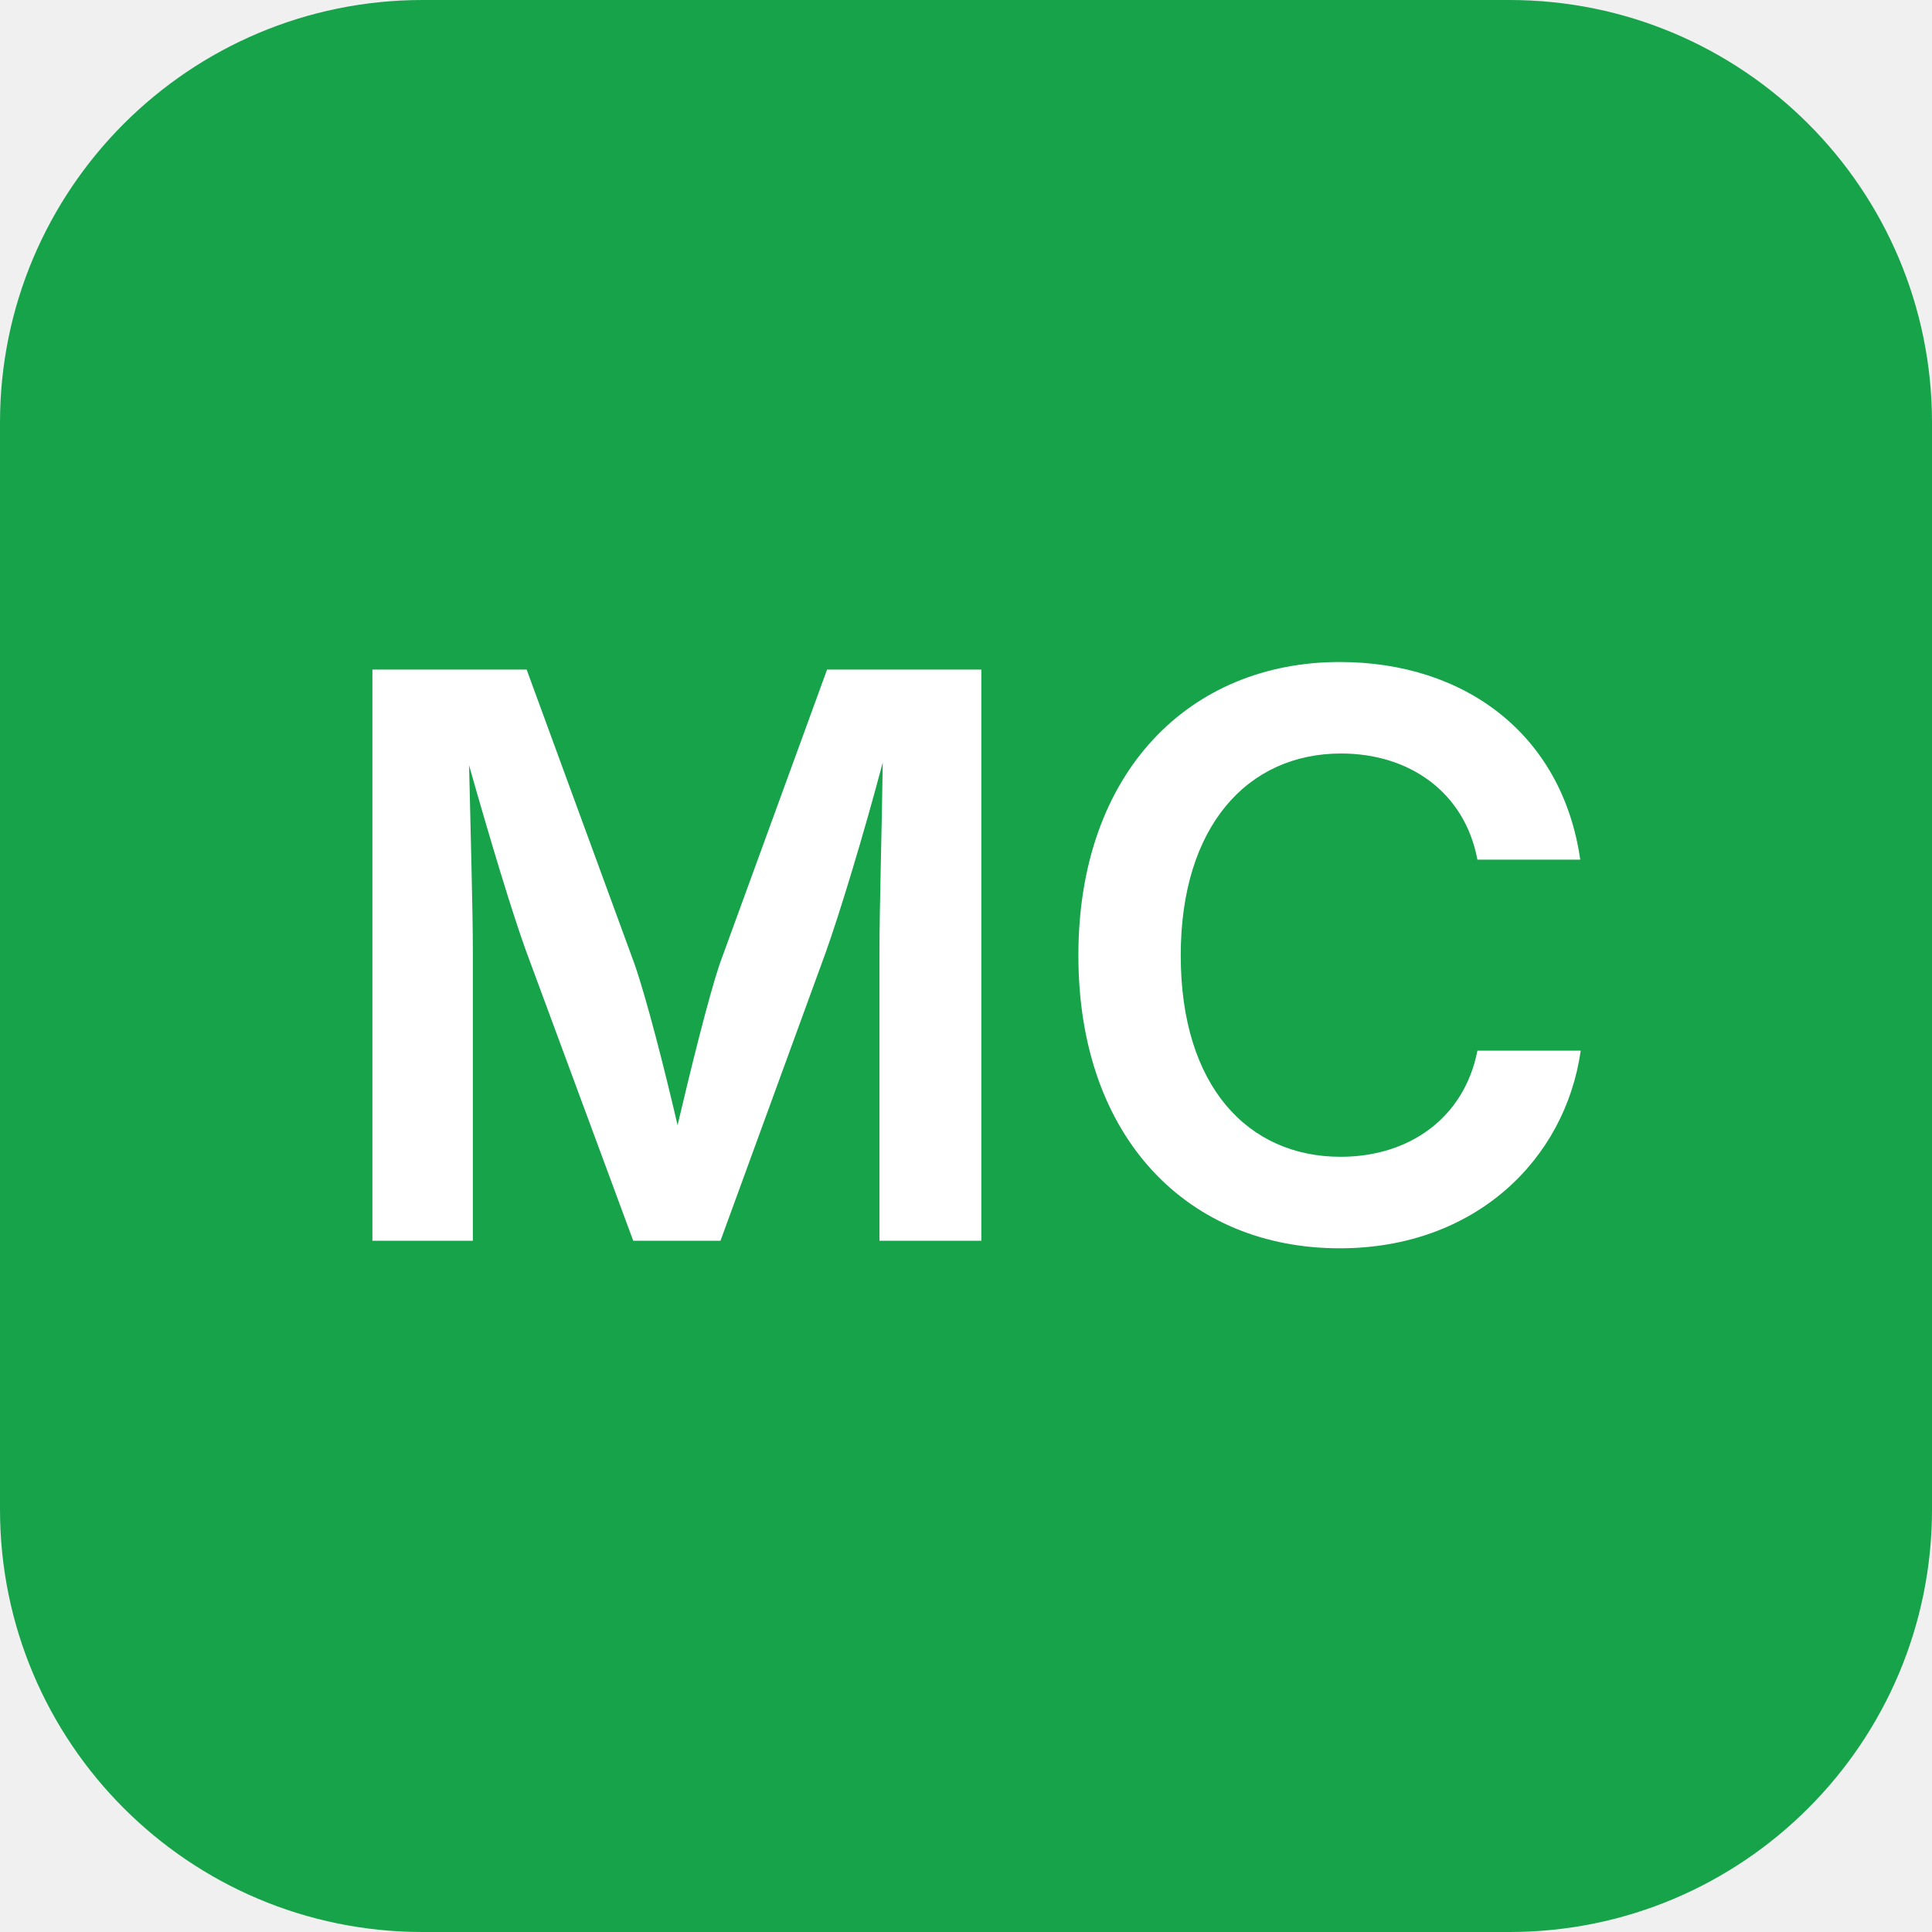
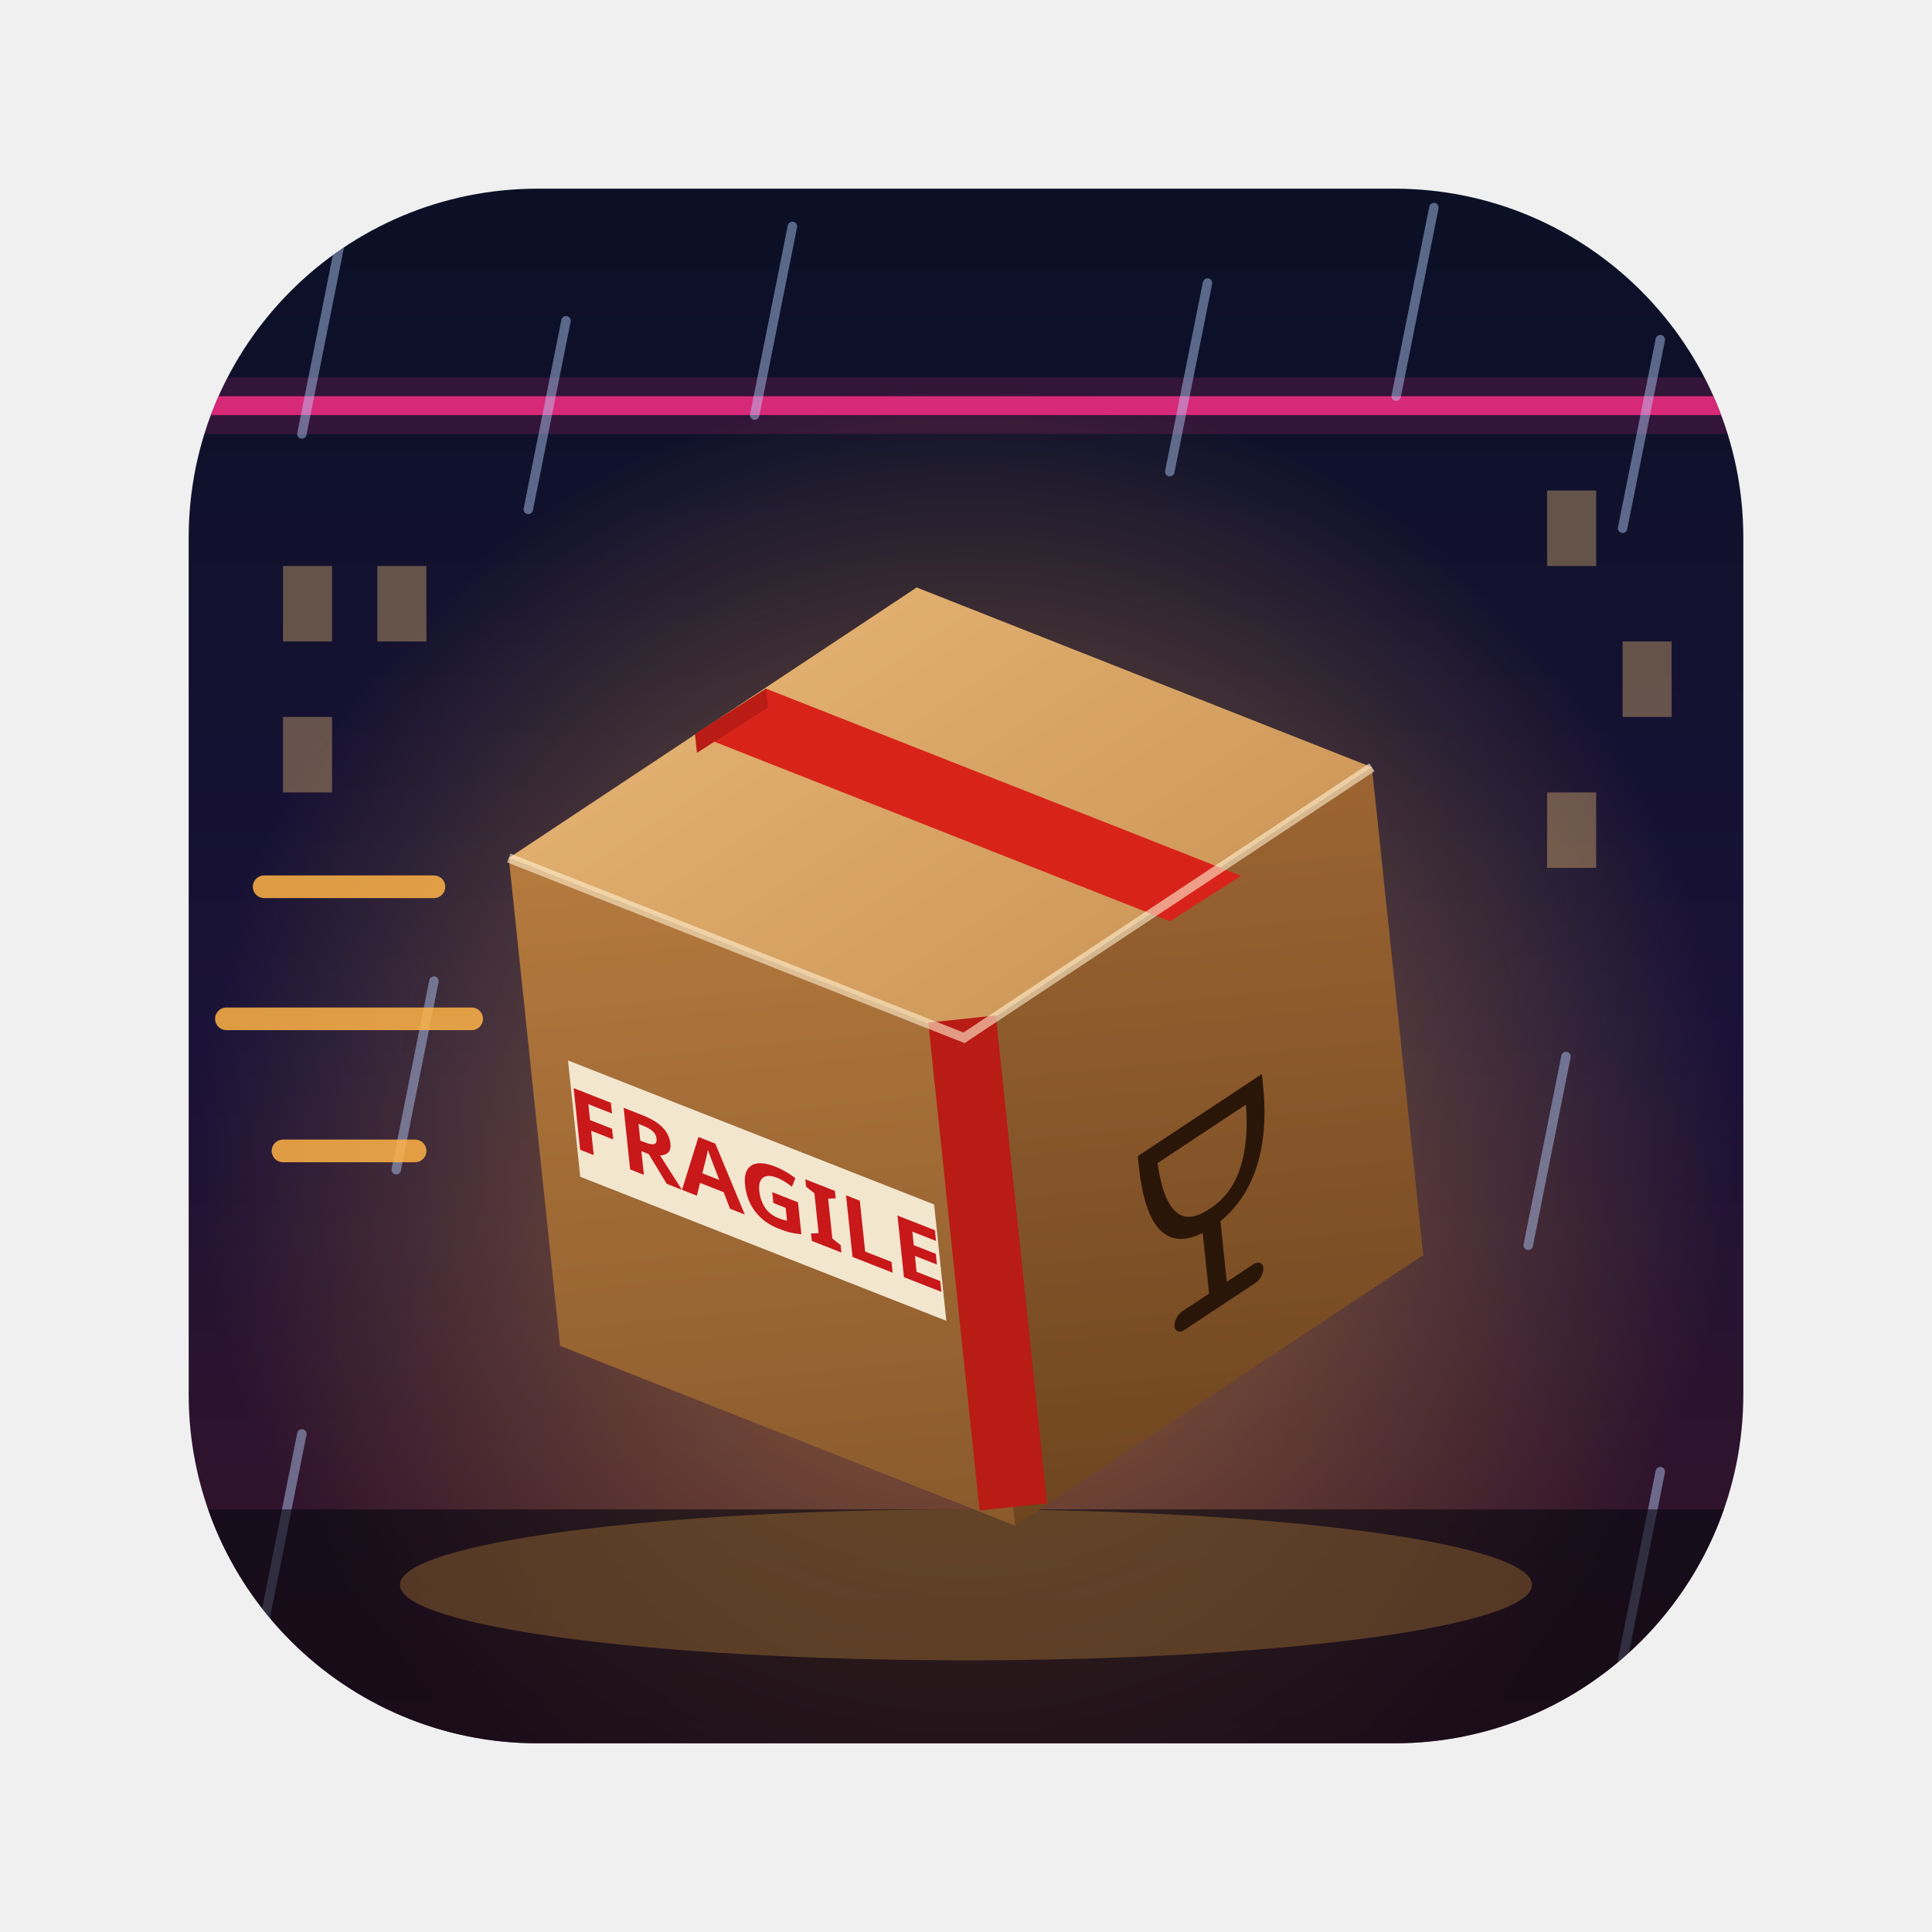
- <svg xmlns="http://www.w3.org/2000/svg" viewBox="0 0 64 64">
-   <rect width="64" height="64" rx="14" fill="#16a34a" />
-   <text x="32" y="32" dy="0.35em" text-anchor="middle" font-family="ui-sans-serif, system-ui, -apple-system, sans-serif" font-size="26" font-weight="600" fill="#ffffff">MC</text>
+ <svg xmlns="http://www.w3.org/2000/svg" viewBox="0 0 1024 1024" width="1024" height="1024">
+   <defs>
+     <linearGradient id="bg" x1="0" y1="0" x2="0" y2="1">
+       <stop offset="0" stop-color="#0b1026" />
+       <stop offset="0.55" stop-color="#1a1238" />
+       <stop offset="1" stop-color="#3a1426" />
+     </linearGradient>
+     <radialGradient id="glow" cx="0.5" cy="0.62" r="0.5">
+       <stop offset="0" stop-color="#ffb347" stop-opacity="0.55" />
+       <stop offset="1" stop-color="#ffb347" stop-opacity="0" />
+     </radialGradient>
+     <linearGradient id="beam" x1="0" y1="0" x2="0" y2="1">
+       <stop offset="0" stop-color="#fff3d6" stop-opacity="0.0" />
+       <stop offset="1" stop-color="#fff3d6" stop-opacity="0.35" />
+     </linearGradient>
+     <linearGradient id="top" x1="0" y1="0" x2="1" y2="1">
+       <stop offset="0" stop-color="#e8b878" />
+       <stop offset="1" stop-color="#c89052" />
+     </linearGradient>
+     <linearGradient id="left" x1="0" y1="0" x2="0" y2="1">
+       <stop offset="0" stop-color="#b57a3e" />
+       <stop offset="1" stop-color="#8a5a2c" />
+     </linearGradient>
+     <linearGradient id="right" x1="0" y1="0" x2="0" y2="1">
+       <stop offset="0" stop-color="#9c6532" />
+       <stop offset="1" stop-color="#6e4520" />
+     </linearGradient>
+     <clipPath id="sq">
+       <rect x="100" y="100" width="824" height="824" rx="185" />
+     </clipPath>
+   </defs>
+   <g clip-path="url(#sq)">
+     <rect x="100" y="100" width="824" height="824" fill="url(#bg)" />
+     <g fill="#ffcf7a" opacity="0.35">
+       <rect x="150" y="300" width="26" height="40" />
+       <rect x="200" y="300" width="26" height="40" />
+       <rect x="150" y="380" width="26" height="40" />
+       <rect x="820" y="260" width="26" height="40" />
+       <rect x="860" y="340" width="26" height="40" />
+       <rect x="820" y="420" width="26" height="40" />
+     </g>
+     <rect x="100" y="100" width="824" height="824" fill="url(#glow)" />
+     <rect x="100" y="210" width="824" height="10" fill="#ff2e88" opacity="0.8" />
+     <rect x="100" y="200" width="824" height="30" fill="#ff2e88" opacity="0.15" />
+     <g stroke="#b9d3ff" stroke-width="5" stroke-linecap="round" opacity="0.45">
+       <line x1="180" y1="130" x2="160" y2="230" />
+       <line x1="300" y1="170" x2="280" y2="270" />
+       <line x1="420" y1="120" x2="400" y2="220" />
+       <line x1="640" y1="150" x2="620" y2="250" />
+       <line x1="760" y1="110" x2="740" y2="210" />
+       <line x1="880" y1="180" x2="860" y2="280" />
+       <line x1="230" y1="520" x2="210" y2="620" />
+       <line x1="830" y1="560" x2="810" y2="660" />
+       <line x1="160" y1="760" x2="140" y2="860" />
+       <line x1="880" y1="780" x2="860" y2="880" />
+     </g>
+     <rect x="100" y="800" width="824" height="124" fill="#05070f" opacity="0.6" />
+     <ellipse cx="512" cy="840" rx="300" ry="40" fill="#ffb347" opacity="0.25" />
+     <g transform="translate(512 560) rotate(-6)">
+       <polygon points="0,-250 230,-130 0,-10 -230,-130" fill="url(#top)" />
+       <polygon points="-230,-130 0,-10 0,250 -230,130" fill="url(#left)" />
+       <polygon points="230,-130 0,-10 0,250 230,130" fill="url(#right)" />
+       <polygon points="-40,-230 40,-230 270,-110 190,-110" fill="#d8231a" opacity="0" />
+       <polygon points="-125,-185 -85,-205 155,-80 115,-60" fill="#d8231a" />
+       <polygon points="-18,-20 18,-20 18,240 -18,240" fill="#b81c14" />
+       <polygon points="-125,-185 -85,-205 -85,-195 -125,-175" fill="#b81c14" />
+       <g transform="matrix(1 0.52 0 1 -210 -20)">
+         <rect x="0" y="0" width="185" height="62" fill="#f2e6cf" />
+         <text x="92" y="47" text-anchor="middle" font-family="Impact, Anton, 'Arial Narrow', sans-serif" font-size="46" font-weight="900" fill="#c8181a">FRAGILE</text>
+       </g>
+       <g transform="matrix(1 -0.52 0 1 60 120)" fill="none" stroke="#2a1608" stroke-width="10" stroke-linecap="round">
+         <path d="M30 -40 Q30 10 60 10 Q90 10 90 -40 Z" />
+         <line x1="60" y1="10" x2="60" y2="50" />
+         <line x1="40" y1="52" x2="80" y2="52" />
+       </g>
+       <polyline points="-230,-130 0,-10 230,-130" fill="none" stroke="#fff0d0" stroke-width="5" opacity="0.6" />
+     </g>
+     <g stroke="#ffb347" stroke-width="12" stroke-linecap="round" opacity="0.85">
+       <line x1="140" y1="470" x2="230" y2="470" />
+       <line x1="120" y1="540" x2="250" y2="540" />
+       <line x1="150" y1="610" x2="220" y2="610" />
+     </g>
+   </g>
</svg>
